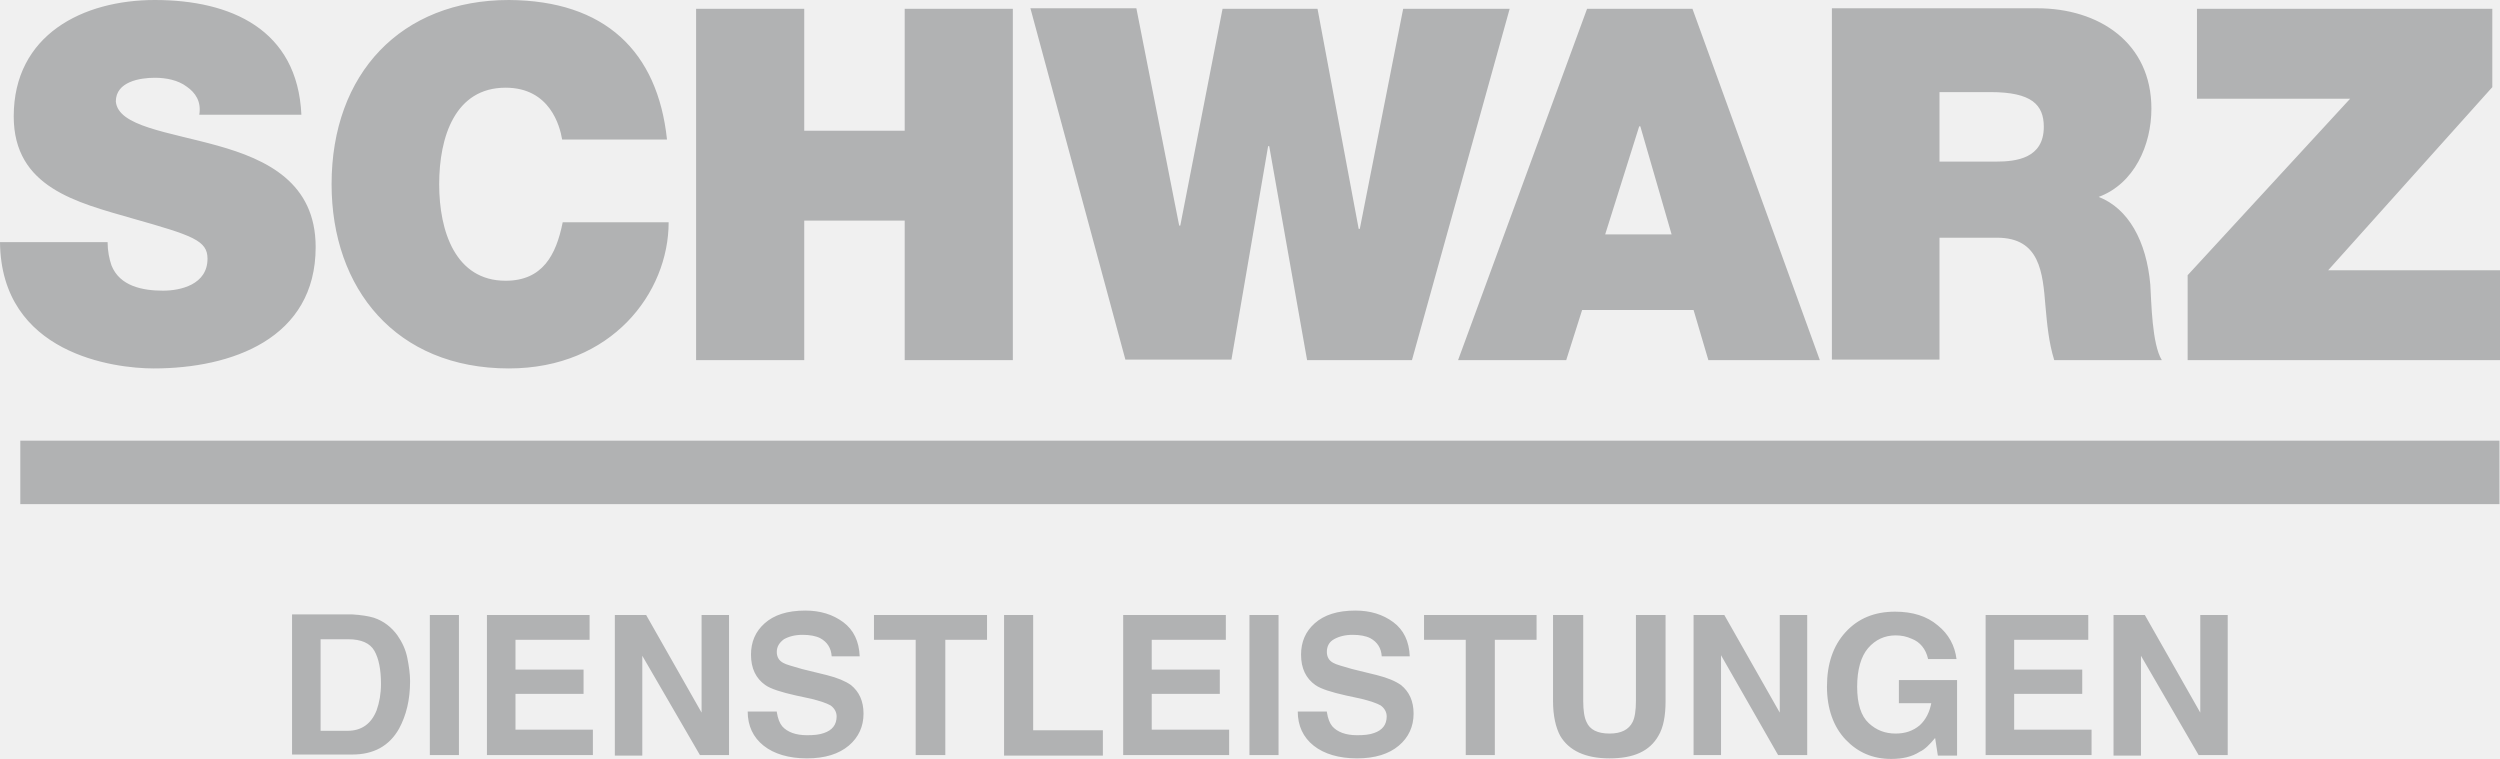
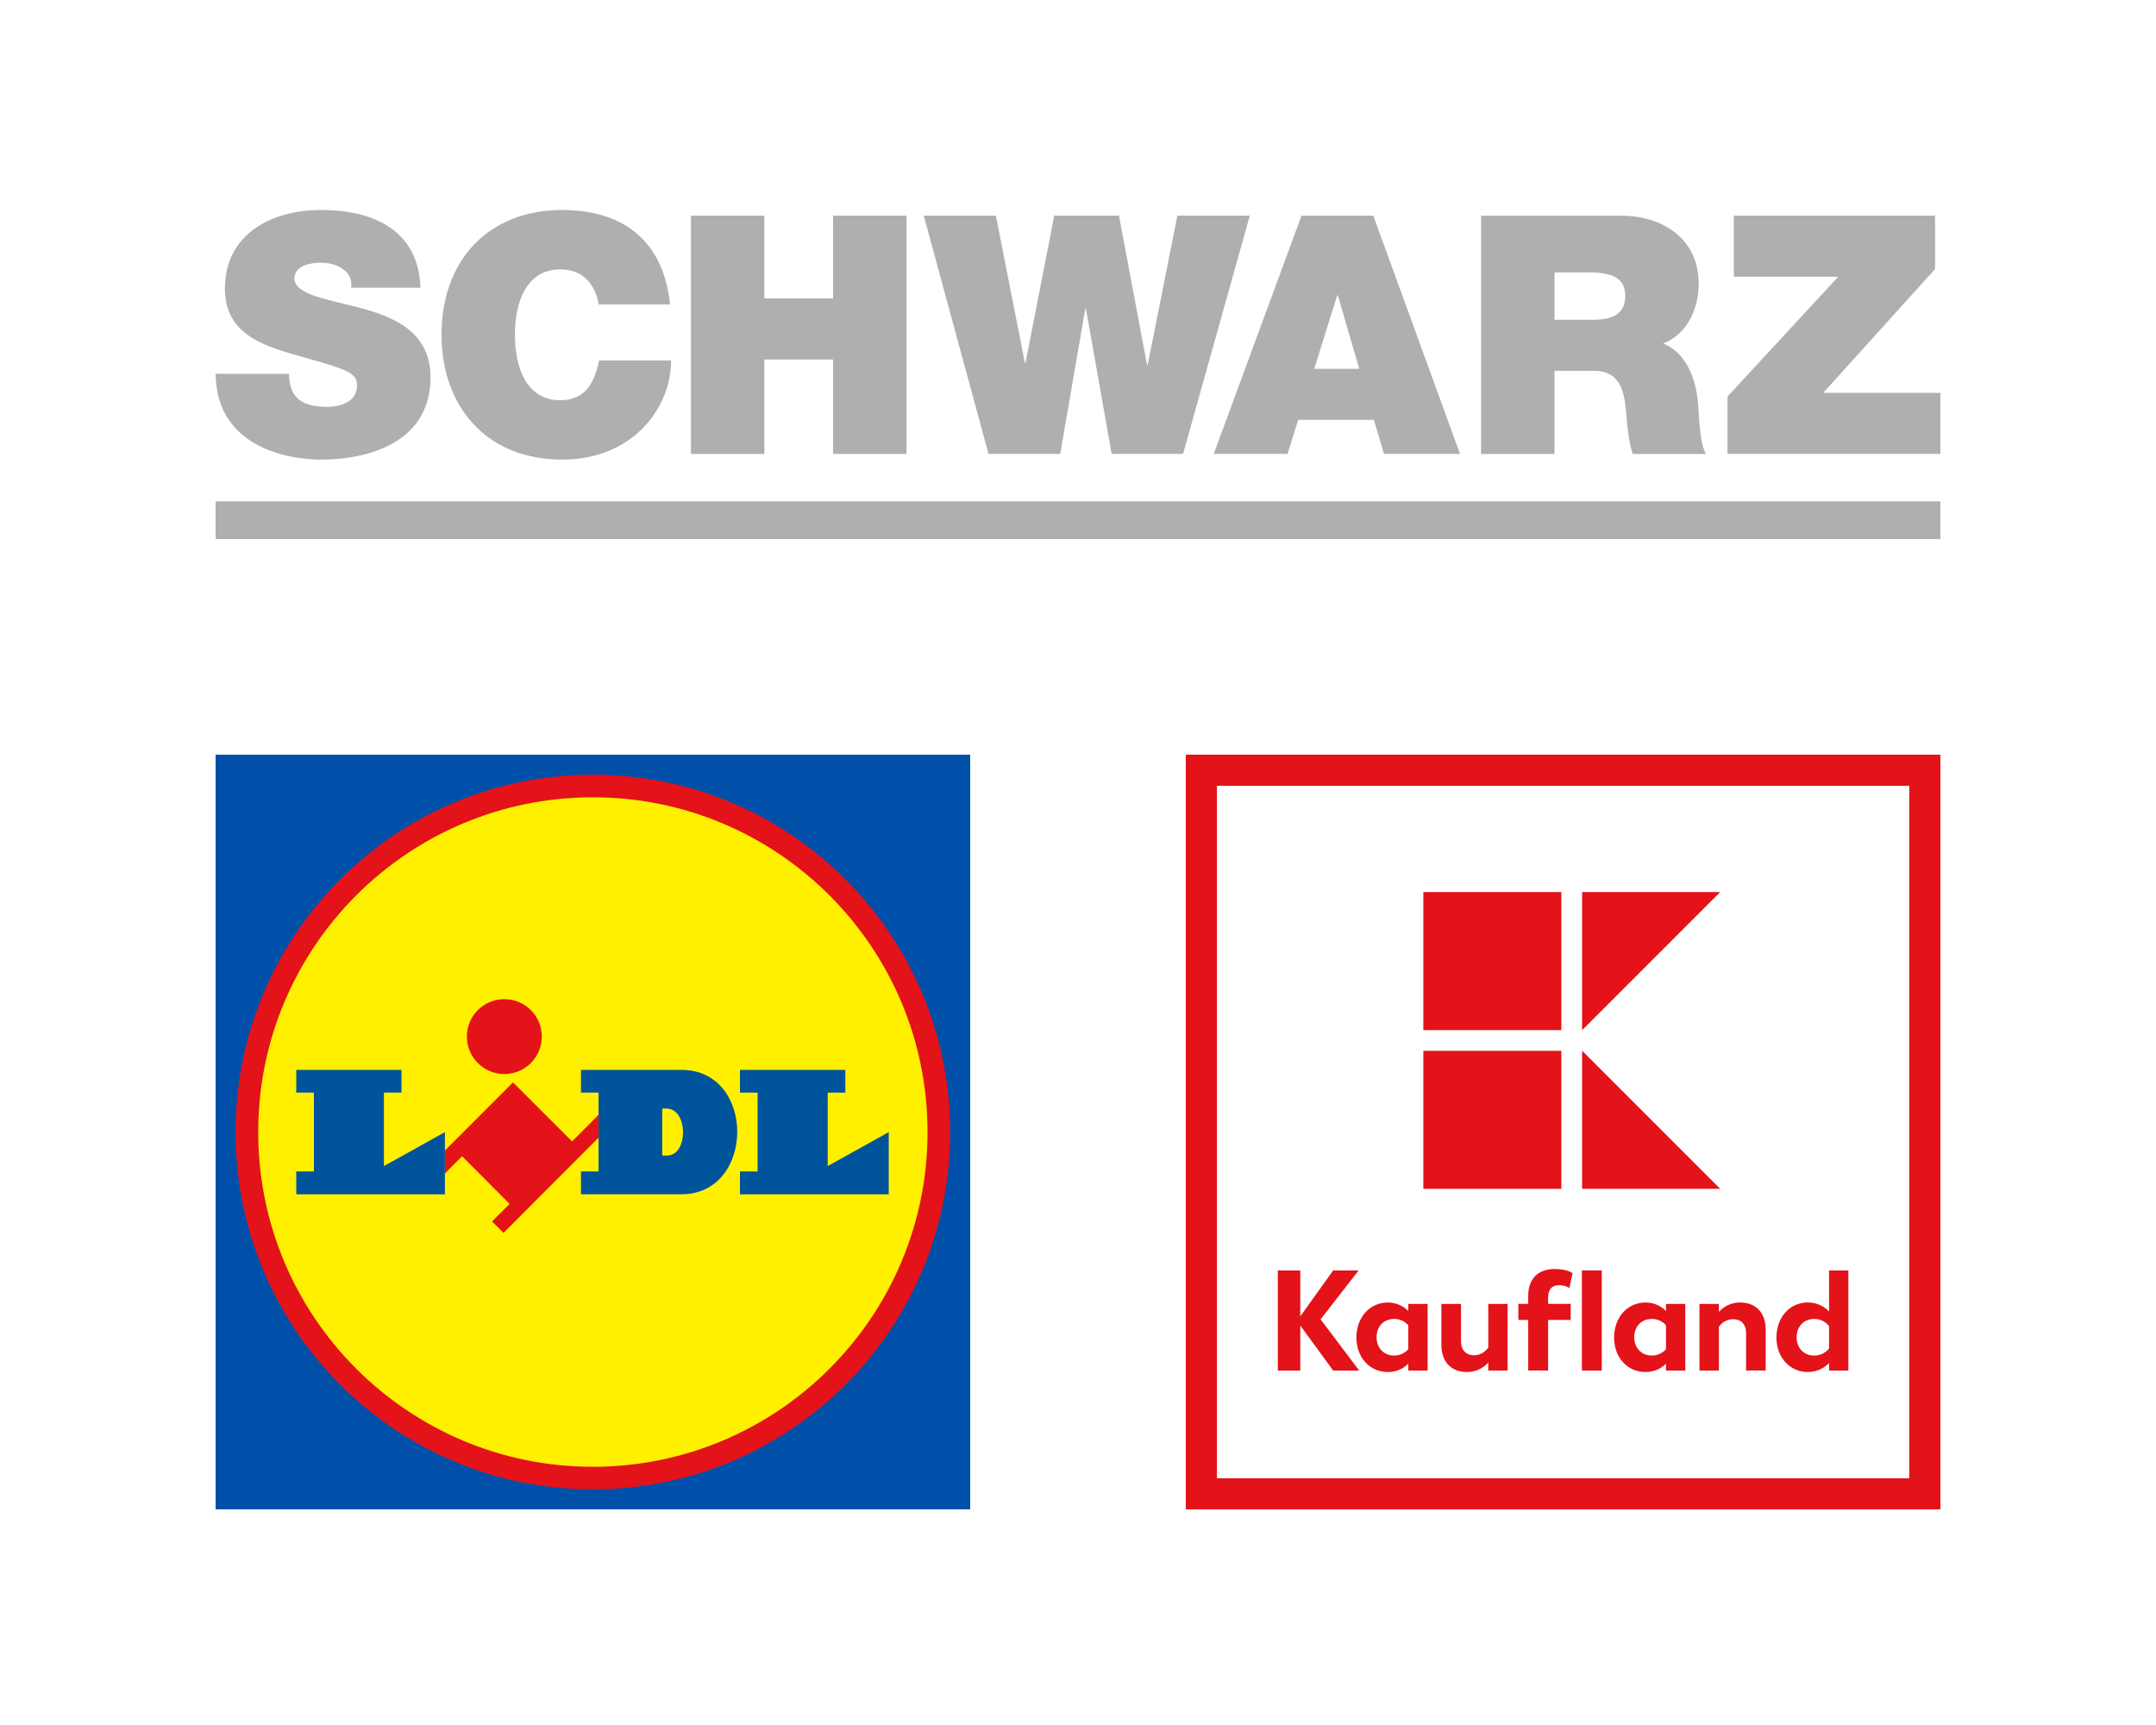
- <svg xmlns="http://www.w3.org/2000/svg" width="280px" height="85px" viewBox="0 0 280 85" version="1.1">
-   <defs />
-   <g id="logos-/-RGB" stroke="none" stroke-width="1" fill="none" fill-rule="evenodd">
-     <path d="M51.401,84.568 L48.142,84.568 L48.142,68.877 L51.401,68.877 L51.401,84.568 Z M66.034,71.657 L57.734,71.657 L57.734,74.993 L65.358,74.993 L65.358,77.711 L57.734,77.711 L57.734,81.726 L66.403,81.726 L66.403,84.568 L54.537,84.568 L54.537,68.877 L66.034,68.877 L66.034,71.657 Z M68.924,68.877 L72.367,68.877 L78.577,79.811 L78.577,68.877 L81.651,68.877 L81.651,84.568 L78.393,84.568 L71.937,73.448 L71.937,84.629 L68.863,84.629 L68.863,68.877 L68.924,68.877 Z M87,79.749 C87.123,80.491 87.308,80.985 87.615,81.355 C88.169,81.973 89.091,82.344 90.382,82.344 C91.181,82.344 91.796,82.282 92.288,82.097 C93.21,81.788 93.702,81.17 93.702,80.243 C93.702,79.749 93.456,79.317 93.026,79.008 C92.596,78.761 91.858,78.514 90.874,78.267 L89.152,77.896 C87.492,77.525 86.324,77.155 85.709,76.722 C84.664,75.981 84.111,74.869 84.111,73.325 C84.111,71.904 84.603,70.73 85.648,69.804 C86.693,68.877 88.169,68.383 90.198,68.383 C91.858,68.383 93.272,68.815 94.44,69.68 C95.608,70.545 96.223,71.842 96.285,73.51 L93.149,73.51 C93.087,72.584 92.657,71.904 91.858,71.472 C91.366,71.225 90.69,71.101 89.89,71.101 C89.029,71.101 88.353,71.286 87.8,71.595 C87.308,71.966 87,72.398 87,73.016 C87,73.572 87.246,74.004 87.738,74.251 C88.046,74.437 88.783,74.622 89.829,74.931 L92.596,75.61 C93.825,75.919 94.686,76.29 95.301,76.722 C96.223,77.464 96.715,78.514 96.715,79.935 C96.715,81.355 96.162,82.591 95.055,83.517 C93.948,84.444 92.411,84.938 90.382,84.938 C88.353,84.938 86.693,84.444 85.525,83.517 C84.357,82.591 83.742,81.294 83.742,79.688 L87,79.688 L87,79.749 Z M110.549,68.877 L110.549,71.657 L105.876,71.657 L105.876,84.568 L102.556,84.568 L102.556,71.657 L97.883,71.657 L97.883,68.877 L110.549,68.877 Z M112.455,68.877 L115.714,68.877 L115.714,81.788 L123.522,81.788 L123.522,84.629 L112.455,84.629 L112.455,68.877 Z M137.295,71.657 L128.994,71.657 L128.994,74.993 L136.618,74.993 L136.618,77.711 L128.994,77.711 L128.994,81.726 L137.664,81.726 L137.664,84.568 L125.797,84.568 L125.797,68.877 L137.295,68.877 L137.295,71.657 Z M143.197,84.568 L139.939,84.568 L139.939,68.877 L143.197,68.877 L143.197,84.568 Z M148.608,79.749 C148.731,80.491 148.915,80.985 149.223,81.355 C149.776,81.973 150.698,82.344 151.989,82.344 C152.789,82.344 153.404,82.282 153.895,82.097 C154.818,81.788 155.31,81.17 155.31,80.243 C155.31,79.749 155.064,79.317 154.633,79.008 C154.203,78.761 153.465,78.514 152.481,78.267 L150.76,77.896 C149.1,77.525 147.931,77.155 147.317,76.722 C146.271,75.981 145.718,74.869 145.718,73.325 C145.718,71.904 146.21,70.73 147.255,69.804 C148.3,68.877 149.776,68.383 151.805,68.383 C153.465,68.383 154.879,68.815 156.047,69.68 C157.216,70.545 157.83,71.842 157.892,73.51 L154.756,73.51 C154.695,72.584 154.264,71.904 153.465,71.472 C152.973,71.225 152.297,71.101 151.498,71.101 C150.637,71.101 149.96,71.286 149.407,71.595 C148.854,71.904 148.608,72.398 148.608,73.016 C148.608,73.572 148.854,74.004 149.346,74.251 C149.653,74.437 150.391,74.622 151.436,74.931 L154.203,75.61 C155.433,75.919 156.293,76.29 156.908,76.722 C157.83,77.464 158.322,78.514 158.322,79.935 C158.322,81.355 157.769,82.591 156.662,83.517 C155.556,84.444 154.018,84.938 151.989,84.938 C149.96,84.938 148.3,84.444 147.132,83.517 C145.964,82.591 145.349,81.294 145.349,79.688 L148.608,79.688 L148.608,79.749 Z M172.095,68.877 L172.095,71.657 L167.422,71.657 L167.422,84.568 L164.163,84.568 L164.163,71.657 L159.491,71.657 L159.491,68.877 L172.095,68.877 Z M174.001,68.877 L177.321,68.877 L177.321,78.514 C177.321,79.564 177.444,80.367 177.69,80.861 C178.059,81.726 178.92,82.158 180.272,82.158 C181.563,82.158 182.424,81.726 182.855,80.861 C183.101,80.367 183.224,79.564 183.224,78.514 L183.224,68.877 L186.544,68.877 L186.544,78.514 C186.544,80.182 186.298,81.479 185.744,82.406 C184.761,84.135 182.978,84.938 180.272,84.938 C177.567,84.938 175.722,84.073 174.739,82.406 C174.247,81.479 173.939,80.182 173.939,78.514 L173.939,68.877 L174.001,68.877 Z M189.679,68.877 L193.123,68.877 L199.332,79.811 L199.332,68.877 L202.407,68.877 L202.407,84.568 L199.148,84.568 L192.754,73.387 L192.754,84.568 L189.679,84.568 L189.679,68.877 Z M215.933,73.757 C215.687,72.707 215.072,71.904 214.089,71.533 C213.535,71.286 212.982,71.163 212.306,71.163 C211.076,71.163 210.031,71.657 209.231,72.584 C208.432,73.51 208.002,74.993 208.002,76.908 C208.002,78.823 208.432,80.182 209.293,80.985 C210.154,81.788 211.137,82.158 212.306,82.158 C213.412,82.158 214.273,81.85 215.011,81.232 C215.687,80.614 216.118,79.749 216.302,78.761 L212.675,78.761 L212.675,76.166 L219.192,76.166 L219.192,84.629 L217.04,84.629 L216.733,82.653 C216.118,83.394 215.564,83.95 215.011,84.197 C214.15,84.753 213.105,85 211.814,85 C209.723,85 208.063,84.259 206.711,82.838 C205.358,81.417 204.62,79.379 204.62,76.908 C204.62,74.375 205.296,72.336 206.711,70.792 C208.125,69.248 209.969,68.507 212.244,68.507 C214.212,68.507 215.81,69.001 217.04,70.051 C218.27,71.039 218.946,72.336 219.13,73.819 L215.933,73.819 L215.933,73.757 Z M233.887,71.657 L225.586,71.657 L225.586,74.993 L233.21,74.993 L233.21,77.711 L225.586,77.711 L225.586,81.726 L234.256,81.726 L234.256,84.568 L222.389,84.568 L222.389,68.877 L233.887,68.877 L233.887,71.657 Z M236.776,68.877 L240.22,68.877 L246.43,79.811 L246.43,68.877 L249.504,68.877 L249.504,84.568 L246.245,84.568 L239.789,73.448 L239.789,84.629 L236.715,84.629 L236.715,68.877 L236.776,68.877 Z M41.871,69.186 C42.978,69.557 43.838,70.236 44.515,71.163 C45.068,71.966 45.437,72.769 45.621,73.695 C45.806,74.622 45.929,75.487 45.929,76.29 C45.929,78.39 45.498,80.12 44.699,81.602 C43.592,83.579 41.809,84.506 39.473,84.506 L32.71,84.506 L32.71,68.815 L39.473,68.815 C40.457,68.877 41.256,69.001 41.871,69.186 Z M35.907,71.595 L35.907,81.85 L38.92,81.85 C40.457,81.85 41.563,81.108 42.178,79.564 C42.486,78.699 42.67,77.711 42.67,76.599 C42.67,74.993 42.424,73.757 41.932,72.892 C41.44,72.028 40.457,71.595 38.981,71.595 L35.907,71.595 Z M260.755,30.269 L279.139,9.76 L279.139,0.988 L246.061,0.988 L246.061,11.057 L263.215,11.057 L245.015,30.825 L245.015,40.338 L280,40.338 L280,30.269 L260.755,30.269 Z M217.286,26.624 L223.68,26.624 C228.476,26.624 228.783,30.516 229.091,34.284 C229.275,36.323 229.46,38.361 230.075,40.338 L242.126,40.338 C241.019,38.547 240.957,33.852 240.834,31.875 C240.404,26.995 238.375,23.35 235.055,22.053 C239.051,20.57 240.957,16.246 240.957,12.169 C240.957,4.757 235.055,0.927 228.169,0.927 L205.173,0.927 L205.173,40.276 L217.224,40.276 L217.224,26.624 L217.286,26.624 Z M217.286,10.316 L222.942,10.316 C227.554,10.316 228.906,11.737 228.906,14.208 C228.906,17.729 225.832,18.1 223.557,18.1 L217.224,18.1 L217.224,10.316 L217.286,10.316 Z M175.415,40.338 L177.198,34.717 L189.679,34.717 L191.339,40.338 L203.821,40.338 L189.556,0.988 L177.751,0.988 L163.303,40.338 L175.415,40.338 Z M183.592,14.146 L183.715,14.146 L187.22,26.254 L179.78,26.254 L183.592,14.146 Z M18.261,32.555 C15.986,32.555 13.404,32.06 12.481,29.713 C12.235,28.972 12.051,28.107 12.051,27.118 L0,27.118 C0.123,39.658 12.789,41.265 17.216,41.265 C25.946,41.265 35.354,37.929 35.354,27.674 C35.354,20.447 29.881,17.852 24.348,16.308 C18.814,14.764 13.219,14.146 12.973,11.366 C12.973,9.142 15.679,8.71 17.339,8.71 C18.568,8.71 19.921,8.957 20.905,9.698 C21.888,10.378 22.565,11.366 22.319,12.849 L33.755,12.849 C33.325,3.274 25.823,0 17.339,0 C9.284,0 1.537,3.892 1.537,13.034 C1.537,21.003 8.608,22.671 14.818,24.462 C21.581,26.377 23.241,26.933 23.241,28.972 C23.241,31.875 20.228,32.555 18.261,32.555 Z M137.91,40.338 L142.029,16.37 L142.152,16.37 L146.394,40.338 L158.138,40.338 L169.082,0.988 L157.154,0.988 L152.297,25.636 L152.174,25.636 L147.563,0.988 L136.926,0.988 L132.191,25.265 L132.069,25.265 L127.273,0.927 L115.406,0.927 L126.043,40.276 L137.91,40.276 L137.91,40.338 Z M56.996,41.265 C68.494,41.265 74.888,32.802 74.888,24.895 L63.022,24.895 C62.284,28.601 60.747,31.443 56.627,31.443 C51.032,31.443 49.188,25.945 49.188,20.632 C49.188,15.32 50.971,9.822 56.627,9.822 C61.607,9.822 62.714,14.146 62.96,15.629 L74.704,15.629 C73.658,5.745 67.756,0.062 56.996,1.42108547e-14 C44.945,1.42108547e-14 37.137,8.216 37.137,20.632 C37.137,32.307 44.33,41.265 56.996,41.265 Z M90.075,24.709 L90.075,40.338 L77.962,40.338 L77.962,0.988 L90.075,0.988 L90.075,14.64 L101.326,14.64 L101.326,0.988 L113.439,0.988 L113.439,40.338 L101.326,40.338 L101.326,24.709 L90.075,24.709 Z M2.275,56.461 L279.939,56.461 L279.939,49.357 L2.275,49.357 L2.275,56.461 Z" id="Shape" fill="#B1B2B3" fill-rule="nonzero" />
+ <svg xmlns="http://www.w3.org/2000/svg" version="1.1" x="0px" y="0px" viewBox="0 0 110 88" style="enable-background:new 0 0 110 88;" xml:space="preserve">
+   <style type="text/css">
+ 	.st0{fill:#FFFFFF;}
+ 	.st1{fill:#AFAFAF;}
+ 	.st2{fill:#0050AA;}
+ 	.st3{fill:#E41219;}
+ 	.st4{fill:#FFF000;}
+ 	.st5{fill:#00549B;}
+ </style>
+   <g id="Hintergrund">
+     <rect y="0" class="st0" width="110" height="88" />
+   </g>
+   <g id="Schwarz_1_">
+     <g>
+       <g>
+         <g>
+           <rect x="11" y="25.575" class="st1" width="88" height="1.925" />
+         </g>
+       </g>
+       <g>
+         <polygon class="st1" points="54.093,23.157 55.372,15.751 55.406,15.751 56.717,23.157      60.36,23.157 63.766,11 60.071,11 58.556,18.611 58.521,18.611      57.09,11 53.788,11 52.324,18.509 52.29,18.509 50.809,11      47.131,11 50.434,23.157    " />
+         <path class="st1" d="M65.689,23.157l0.545-1.737h3.865l0.512,1.737h3.881l-4.427-12.157     h-3.661l-4.479,12.157H65.689z M68.226,15.069h0.033l1.091,3.746h-2.299     L68.226,15.069z" />
+         <path class="st1" d="M79.311,18.918h1.992c1.483,0,1.585,1.208,1.685,2.366     c0.052,0.631,0.121,1.261,0.308,1.874h3.746     c-0.34-0.562-0.358-2.009-0.408-2.605c-0.137-1.515-0.767-2.639-1.789-3.03     c1.244-0.46,1.823-1.788,1.823-3.048c0-2.298-1.84-3.473-3.967-3.473h-7.135     v12.157h3.745V18.918z M79.311,13.896h1.756c1.429,0,1.855,0.442,1.855,1.209     c0,1.09-0.954,1.208-1.651,1.208h-1.959V13.896z" />
+         <polygon class="st1" points="93.022,20.041 98.727,13.725 98.727,11 88.461,11      88.461,14.117 93.789,14.117 88.137,20.229 88.137,23.157 99,23.157 99,20.041    " />
+         <path class="st1" d="M16.67,20.756c-0.698,0-1.515-0.153-1.788-0.885     c-0.085-0.222-0.136-0.494-0.136-0.8H11c0.034,3.882,3.967,4.376,5.346,4.376     c2.708,0,5.619-1.021,5.619-4.188c0-2.23-1.702-3.031-3.422-3.507     c-1.72-0.478-3.456-0.664-3.525-1.532c0-0.681,0.834-0.818,1.345-0.818     c0.374,0,0.8,0.085,1.106,0.307c0.307,0.204,0.511,0.511,0.443,0.97h3.541     c-0.102-2.963-2.435-3.967-5.074-3.967c-2.503,0-4.904,1.209-4.904,4.018     c0,2.452,2.197,2.979,4.121,3.525c2.094,0.596,2.621,0.767,2.621,1.396     C18.219,20.552,17.283,20.756,16.67,20.756z" />
+         <polygon class="st1" points="38.998,18.339 42.506,18.339 42.506,23.158 46.252,23.158      46.252,11 42.506,11 42.506,15.223 38.998,15.223 38.998,11      35.252,11 35.252,23.158 38.998,23.158    " />
+         <path class="st1" d="M28.69,23.447c3.559,0,5.55-2.605,5.55-5.057h-3.677     c-0.222,1.142-0.715,2.027-1.976,2.027c-1.753,0-2.316-1.703-2.316-3.337     c0-1.635,0.563-3.337,2.316-3.337c1.55,0,1.891,1.345,1.958,1.787h3.644     c-0.323-3.048-2.162-4.802-5.499-4.818c-3.745,0-6.164,2.537-6.164,6.368     C22.526,20.671,24.757,23.447,28.69,23.447z" />
+       </g>
+     </g>
+   </g>
+   <g id="Lidl_Kaufland">
+     <g>
+       <polygon class="st2" points="11,38.5 49.5,38.5 49.5,77 11,77 11,38.5   " />
+       <path class="st3" d="M30.248,39.519c-10.064,0-18.23,8.166-18.23,18.236    c0,10.064,8.166,18.226,18.23,18.226c10.064,0,18.23-8.163,18.23-18.226    C48.478,47.685,40.312,39.519,30.248,39.519L30.248,39.519z" />
+       <path class="st4" d="M30.248,40.674c-9.43,0-17.075,7.648-17.075,17.082    c0,9.423,7.648,17.071,17.075,17.071c9.427,0,17.075-7.648,17.075-17.071    C47.323,48.322,39.675,40.674,30.248,40.674L30.248,40.674L30.248,40.674z" />
+       <polygon class="st5" points="37.753,54.58 37.753,55.738 38.653,55.738 38.653,59.762     37.753,59.762 37.753,60.927 45.344,60.927 45.344,57.755 42.23,59.486     42.23,55.738 43.129,55.738 43.129,54.58 37.753,54.58   " />
+       <path class="st5" d="M34.043,58.947H33.788V56.552h0.215    C35.123,56.549,35.123,58.951,34.043,58.947L34.043,58.947z M34.762,54.58h-5.12    v1.158h0.896v4.023h-0.896v1.165h5.12    C38.547,60.927,38.585,54.58,34.762,54.58L34.762,54.58z" />
+       <polygon class="st3" points="29.189,58.229 26.174,55.217 22.699,58.695 22.699,59.864     23.574,58.985 26,61.417 25.104,62.31 25.687,62.896 30.538,58.038     30.538,56.873 29.189,58.229   " />
+       <path class="st3" d="M25.731,50.972c1.056,0,1.911,0.852,1.911,1.908    c0,1.056-0.855,1.911-1.911,1.911c-1.056,0-1.911-0.855-1.911-1.911    C23.82,51.82,24.675,50.972,25.731,50.972L25.731,50.972L25.731,50.972z" />
+       <polygon class="st5" points="15.115,54.58 20.484,54.58 20.484,55.738 19.588,55.738     19.588,59.486 22.699,57.755 22.699,60.927 15.115,60.927 15.115,59.762     16.015,59.762 16.015,55.738 15.115,55.738 15.115,54.58   " />
+     </g>
+     <g>
+       <path class="st3" d="M97.412,75.412h-35.324V40.088h35.324V75.412L97.412,75.412z M60.5,38.5    v38.5H99V38.5H60.5L60.5,38.5z" />
+       <polygon class="st3" points="79.661,53.608 72.62,53.608 72.62,60.648 79.661,60.648     79.661,53.608   " />
+       <polygon class="st3" points="80.72,53.604 80.72,60.648 87.764,60.648 80.72,53.604   " />
+       <polygon class="st3" points="79.661,45.508 72.62,45.508 72.62,52.549 79.661,52.549     79.661,45.508   " />
+       <polygon class="st3" points="80.72,45.508 80.72,52.553 87.764,45.508 80.72,45.508   " />
+       <polygon class="st3" points="69.318,64.811 68.019,64.811 66.341,67.153 66.341,64.811     65.195,64.811 65.195,69.919 66.341,69.919 66.341,67.62 68.019,69.919     69.347,69.919 67.377,67.306 69.318,64.811   " />
+       <path class="st3" d="M75.934,68.751c-0.131,0.168-0.365,0.387-0.73,0.387    c-0.416,0-0.664-0.27-0.664-0.715v-1.904h-1v2.101    c0,0.803,0.46,1.372,1.306,1.372c0.562,0,0.912-0.292,1.087-0.482v0.409h0.985    v-3.4h-0.985V68.751L75.934,68.751z" />
+       <path class="st3" d="M84.999,68.831c-0.139,0.153-0.372,0.321-0.722,0.321    c-0.525,0-0.897-0.379-0.897-0.934c0-0.555,0.372-0.934,0.897-0.934    c0.35,0,0.584,0.168,0.722,0.321V68.831L84.999,68.831z M84.999,66.876    c-0.204-0.197-0.555-0.43-1.043-0.43c-0.949,0-1.605,0.788-1.605,1.788    c0,0.985,0.649,1.759,1.605,1.759c0.518,0,0.861-0.241,1.043-0.423v0.35h0.985    v-3.4h-0.985V66.876L84.999,66.876z" />
+       <path class="st3" d="M71.852,68.831c-0.139,0.153-0.372,0.321-0.722,0.321    c-0.525,0-0.897-0.379-0.897-0.934c0-0.555,0.372-0.934,0.897-0.934    c0.35,0,0.584,0.168,0.722,0.321V68.831L71.852,68.831z M71.852,66.876    c-0.204-0.197-0.555-0.43-1.043-0.43c-0.949,0-1.605,0.788-1.605,1.788    c0,0.985,0.649,1.759,1.605,1.759c0.518,0,0.861-0.241,1.043-0.423v0.35h0.985    v-3.4h-0.985V66.876L71.852,66.876z" />
+       <path class="st3" d="M93.32,68.788c-0.131,0.168-0.379,0.365-0.759,0.365    c-0.525,0-0.897-0.379-0.897-0.934c0-0.555,0.372-0.934,0.897-0.934    c0.379,0,0.627,0.197,0.759,0.365V68.788L93.32,68.788z M93.32,64.811v2.094    c-0.175-0.182-0.533-0.46-1.08-0.46c-0.956,0-1.605,0.788-1.605,1.788    c0,1,0.664,1.759,1.605,1.759c0.547,0,0.905-0.27,1.08-0.46v0.387h0.985    v-5.108H93.32L93.32,64.811z" />
+       <path class="st3" d="M88.779,66.445c-0.555,0-0.912,0.292-1.08,0.482v-0.409h-0.992    v3.4h0.992v-2.233c0.124-0.175,0.358-0.387,0.73-0.387    c0.416,0,0.657,0.27,0.657,0.715v1.904h1v-2.101    C90.085,67.015,89.625,66.445,88.779,66.445L88.779,66.445z" />
+       <path class="st3" d="M79.538,65.562c0.336,0,0.533,0.146,0.533,0.146l0.161-0.759    c0,0-0.27-0.212-0.912-0.212c-0.832,0-1.35,0.482-1.35,1.379v0.401h-0.503    v0.817h0.503v2.583h1.014v-2.583h1.153v-0.817h-1.153v-0.314    C78.984,65.774,79.181,65.562,79.538,65.562L79.538,65.562z" />
+       <polygon class="st3" points="80.709,69.919 81.723,69.919 81.723,64.811 80.709,64.811     80.709,69.919   " />
+     </g>
  </g>
</svg>
